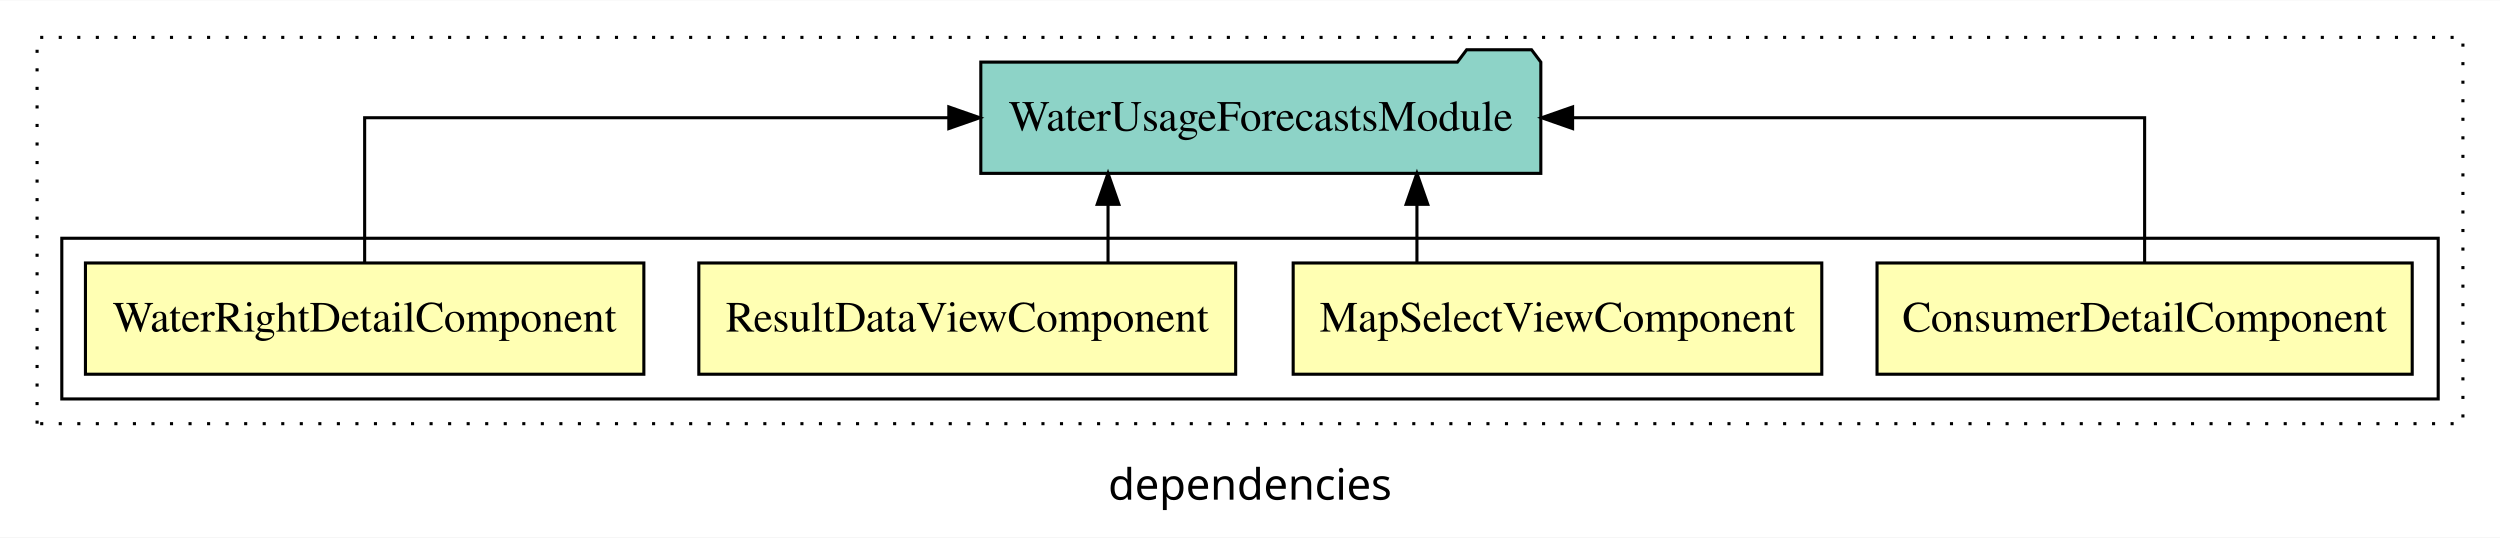
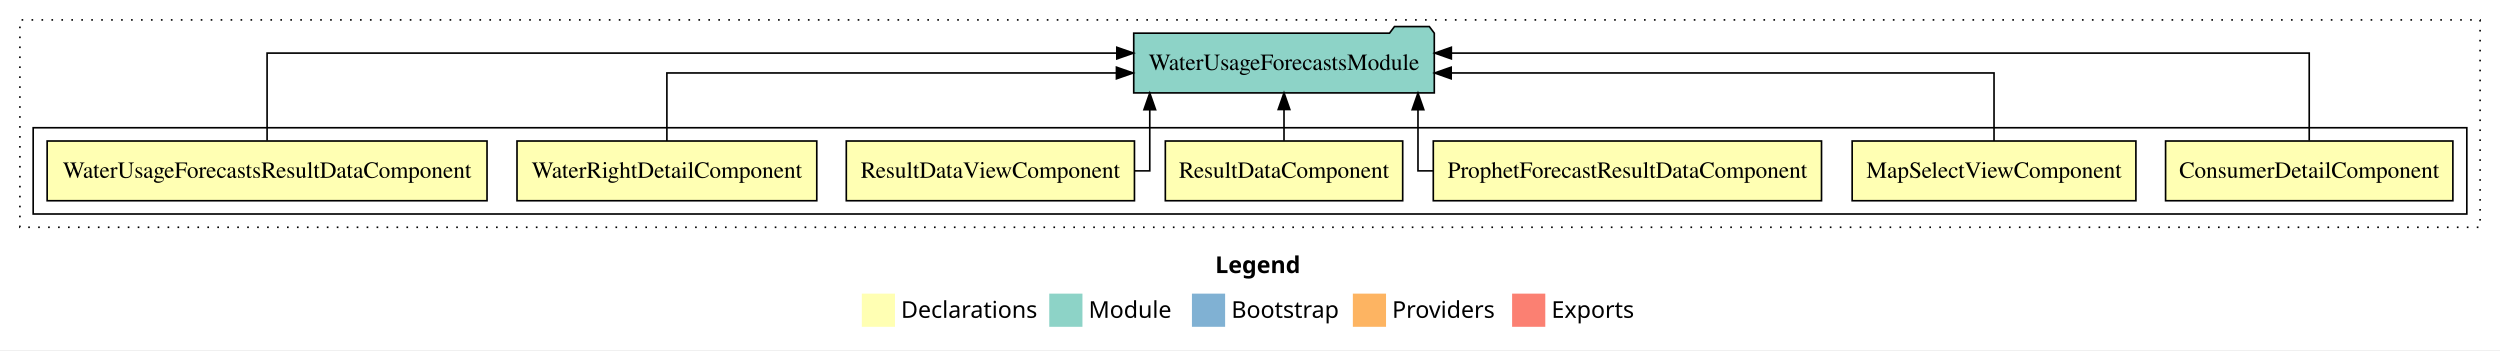
- <svg xmlns="http://www.w3.org/2000/svg" width="809pt" height="174pt" viewBox="0.00 0.00 809.00 173.80">
-   <g id="graph0" class="graph" transform="scale(1 1) rotate(0) translate(4 169.8)">
-     <polygon fill="white" stroke="transparent" points="-4,4 -4,-169.8 805,-169.8 805,4 -4,4" />
-     <text text-anchor="middle" x="400.5" y="-8.2" font-family="sans-serif" font-size="14.00">dependencies</text>
+ <svg xmlns="http://www.w3.org/2000/svg" width="1507pt" height="211pt" viewBox="0.00 0.00 1507.00 211.00">
+   <g id="graph0" class="graph" transform="scale(1 1) rotate(0) translate(4 207)">
+     <polygon fill="white" stroke="transparent" points="-4,4 -4,-207 1503,-207 1503,4 -4,4" />
+     <text text-anchor="start" x="728.51" y="-42.4" font-family="Times-12" font-weight="bold" font-size="14.00">Legend</text>
+     <polygon fill="#ffffb3" stroke="transparent" points="515.5,-10 515.5,-30 535.5,-30 535.5,-10 515.5,-10" />
+     <text text-anchor="start" x="539.13" y="-15.4" font-family="Times-12" font-size="14.00">  Declarations</text>
+     <polygon fill="#8dd3c7" stroke="transparent" points="628.5,-10 628.5,-30 648.5,-30 648.5,-10 628.5,-10" />
+     <text text-anchor="start" x="652.23" y="-15.4" font-family="Times-12" font-size="14.00">  Module</text>
+     <polygon fill="#80b1d3" stroke="transparent" points="714.5,-10 714.5,-30 734.5,-30 734.5,-10 714.5,-10" />
+     <text text-anchor="start" x="738.28" y="-15.4" font-family="Times-12" font-size="14.00">  Bootstrap</text>
+     <polygon fill="#fdb462" stroke="transparent" points="811.5,-10 811.5,-30 831.5,-30 831.5,-10 811.5,-10" />
+     <text text-anchor="start" x="835.17" y="-15.4" font-family="Times-12" font-size="14.00">  Providers</text>
+     <polygon fill="#fb8072" stroke="transparent" points="907.5,-10 907.5,-30 927.5,-30 927.5,-10 907.5,-10" />
+     <text text-anchor="start" x="931.23" y="-15.4" font-family="Times-12" font-size="14.00">  Exports</text>
    <g id="clust1" class="cluster">
-       <polygon fill="none" stroke="black" stroke-dasharray="1,5" points="8,-32.8 8,-157.8 793,-157.8 793,-32.8 8,-32.8" />
+       <polygon fill="none" stroke="black" stroke-dasharray="1,5" points="8,-70 8,-195 1491,-195 1491,-70 8,-70" />
    </g>
    <g id="clust2" class="cluster">
-       <polygon fill="none" stroke="black" points="16,-40.8 16,-92.8 785,-92.8 785,-40.8 16,-40.8" />
+       <polygon fill="none" stroke="black" points="16,-78 16,-130 1483,-130 1483,-78 16,-78" />
    </g>
    <g id="node1" class="node">
-       <polygon fill="#ffffb3" stroke="black" points="776.59,-84.8 603.41,-84.8 603.41,-48.8 776.59,-48.8 776.59,-84.8" />
-       <text text-anchor="middle" x="690" y="-62.6" font-family="Times,serif" font-size="14.00">ConsumerDetailComponent</text>
+       <polygon fill="#ffffb3" stroke="black" points="1474.59,-122 1301.41,-122 1301.41,-86 1474.59,-86 1474.59,-122" />
+       <text text-anchor="middle" x="1388" y="-99.8" font-family="Times,serif" font-size="14.00">ConsumerDetailComponent</text>
+     </g>
+     <g id="node8" class="node">
+       <polygon fill="#8dd3c7" stroke="black" points="860.59,-187 857.59,-191 836.59,-191 833.59,-187 679.41,-187 679.41,-151 860.59,-151 860.59,-187" />
+       <text text-anchor="middle" x="770" y="-164.8" font-family="Times,serif" font-size="14.00">WaterUsageForecastsModule</text>
+     </g>
+     <g id="edge1" class="edge">
+       <path fill="none" stroke="black" d="M1388,-122.28C1388,-143.32 1388,-175 1388,-175 1388,-175 870.86,-175 870.86,-175" />
+       <polygon fill="black" stroke="black" points="870.86,-171.5 860.86,-175 870.86,-178.5 870.86,-171.5" />
+     </g>
+     <g id="node2" class="node">
+       <polygon fill="#ffffb3" stroke="black" points="1283.52,-122 1112.48,-122 1112.48,-86 1283.52,-86 1283.52,-122" />
+       <text text-anchor="middle" x="1198" y="-99.8" font-family="Times,serif" font-size="14.00">MapSelectViewComponent</text>
+     </g>
+     <g id="edge2" class="edge">
+       <path fill="none" stroke="black" d="M1198,-122.02C1198,-139.37 1198,-163 1198,-163 1198,-163 870.77,-163 870.77,-163" />
+       <polygon fill="black" stroke="black" points="870.77,-159.5 860.77,-163 870.77,-166.5 870.77,-159.5" />
+     </g>
+     <g id="node3" class="node">
+       <polygon fill="#ffffb3" stroke="black" points="1094.01,-122 859.99,-122 859.99,-86 1094.01,-86 1094.01,-122" />
+       <text text-anchor="middle" x="977" y="-99.8" font-family="Times,serif" font-size="14.00">ProphetForecastResultDataComponent</text>
+     </g>
+     <g id="edge3" class="edge">
+       <path fill="none" stroke="black" d="M859.84,-104C854.16,-104 850.76,-104 850.76,-104 850.76,-104 850.76,-140.89 850.76,-140.89" />
+       <polygon fill="black" stroke="black" points="847.26,-140.89 850.76,-150.89 854.26,-140.89 847.26,-140.89" />
+     </g>
+     <g id="node4" class="node">
+       <polygon fill="#ffffb3" stroke="black" points="841.54,-122 698.46,-122 698.46,-86 841.54,-86 841.54,-122" />
+       <text text-anchor="middle" x="770" y="-99.8" font-family="Times,serif" font-size="14.00">ResultDataComponent</text>
+     </g>
+     <g id="edge4" class="edge">
+       <path fill="none" stroke="black" d="M770,-122.11C770,-122.11 770,-140.99 770,-140.99" />
+       <polygon fill="black" stroke="black" points="766.5,-140.99 770,-150.99 773.5,-140.99 766.5,-140.99" />
    </g>
    <g id="node5" class="node">
-       <polygon fill="#8dd3c7" stroke="black" points="494.61,-149.8 491.61,-153.8 470.61,-153.8 467.61,-149.8 313.39,-149.8 313.39,-113.8 494.61,-113.8 494.61,-149.8" />
-       <text text-anchor="middle" x="404" y="-127.6" font-family="Times,serif" font-size="14.00">WaterUsageForecastsModule</text>
+       <polygon fill="#ffffb3" stroke="black" points="679.85,-122 506.15,-122 506.15,-86 679.85,-86 679.85,-122" />
+       <text text-anchor="middle" x="593" y="-99.8" font-family="Times,serif" font-size="14.00">ResultDataViewComponent</text>
    </g>
-     <g id="edge1" class="edge">
-       <path fill="none" stroke="black" d="M690,-84.91C690,-104.14 690,-131.8 690,-131.8 690,-131.8 504.89,-131.8 504.89,-131.8" />
-       <polygon fill="black" stroke="black" points="504.89,-128.3 494.89,-131.8 504.89,-135.3 504.89,-128.3" />
+     <g id="edge5" class="edge">
+       <path fill="none" stroke="black" d="M679.87,-104C685.56,-104 689.08,-104 689.08,-104 689.08,-104 689.08,-140.89 689.08,-140.89" />
+       <polygon fill="black" stroke="black" points="685.58,-140.89 689.08,-150.89 692.58,-140.89 685.58,-140.89" />
    </g>
-     <g id="node2" class="node">
-       <polygon fill="#ffffb3" stroke="black" points="585.53,-84.8 414.47,-84.8 414.47,-48.8 585.53,-48.8 585.53,-84.8" />
-       <text text-anchor="middle" x="500" y="-62.6" font-family="Times,serif" font-size="14.00">MapSelectViewComponent</text>
+     <g id="node6" class="node">
+       <polygon fill="#ffffb3" stroke="black" points="488.35,-122 307.65,-122 307.65,-86 488.35,-86 488.35,-122" />
+       <text text-anchor="middle" x="398" y="-99.8" font-family="Times,serif" font-size="14.00">WaterRightDetailComponent</text>
    </g>
-     <g id="edge2" class="edge">
-       <path fill="none" stroke="black" d="M454.52,-84.91C454.52,-84.91 454.52,-103.79 454.52,-103.79" />
-       <polygon fill="black" stroke="black" points="451.02,-103.79 454.52,-113.79 458.02,-103.79 451.02,-103.79" />
+     <g id="edge6" class="edge">
+       <path fill="none" stroke="black" d="M398,-122.02C398,-139.37 398,-163 398,-163 398,-163 669,-163 669,-163" />
+       <polygon fill="black" stroke="black" points="669,-166.5 679,-163 669,-159.5 669,-166.5" />
    </g>
-     <g id="node3" class="node">
-       <polygon fill="#ffffb3" stroke="black" points="395.86,-84.8 222.14,-84.8 222.14,-48.8 395.86,-48.8 395.86,-84.8" />
-       <text text-anchor="middle" x="309" y="-62.6" font-family="Times,serif" font-size="14.00">ResultDataViewComponent</text>
+     <g id="node7" class="node">
+       <polygon fill="#ffffb3" stroke="black" points="289.58,-122 24.42,-122 24.42,-86 289.58,-86 289.58,-122" />
+       <text text-anchor="middle" x="157" y="-99.8" font-family="Times,serif" font-size="14.00">WaterUsageForecastsResultDataComponent</text>
    </g>
-     <g id="edge3" class="edge">
-       <path fill="none" stroke="black" d="M354.56,-84.91C354.56,-84.91 354.56,-103.79 354.56,-103.79" />
-       <polygon fill="black" stroke="black" points="351.06,-103.79 354.56,-113.79 358.06,-103.79 351.06,-103.79" />
-     </g>
-     <g id="node4" class="node">
-       <polygon fill="#ffffb3" stroke="black" points="204.35,-84.8 23.65,-84.8 23.65,-48.8 204.35,-48.8 204.35,-84.8" />
-       <text text-anchor="middle" x="114" y="-62.6" font-family="Times,serif" font-size="14.00">WaterRightDetailComponent</text>
-     </g>
-     <g id="edge4" class="edge">
-       <path fill="none" stroke="black" d="M114,-84.91C114,-104.14 114,-131.8 114,-131.8 114,-131.8 303.04,-131.8 303.04,-131.8" />
-       <polygon fill="black" stroke="black" points="303.04,-135.3 313.04,-131.8 303.04,-128.3 303.04,-135.3" />
+     <g id="edge7" class="edge">
+       <path fill="none" stroke="black" d="M157,-122.28C157,-143.32 157,-175 157,-175 157,-175 669.22,-175 669.22,-175" />
+       <polygon fill="black" stroke="black" points="669.22,-178.5 679.22,-175 669.22,-171.5 669.22,-178.5" />
    </g>
  </g>
</svg>
